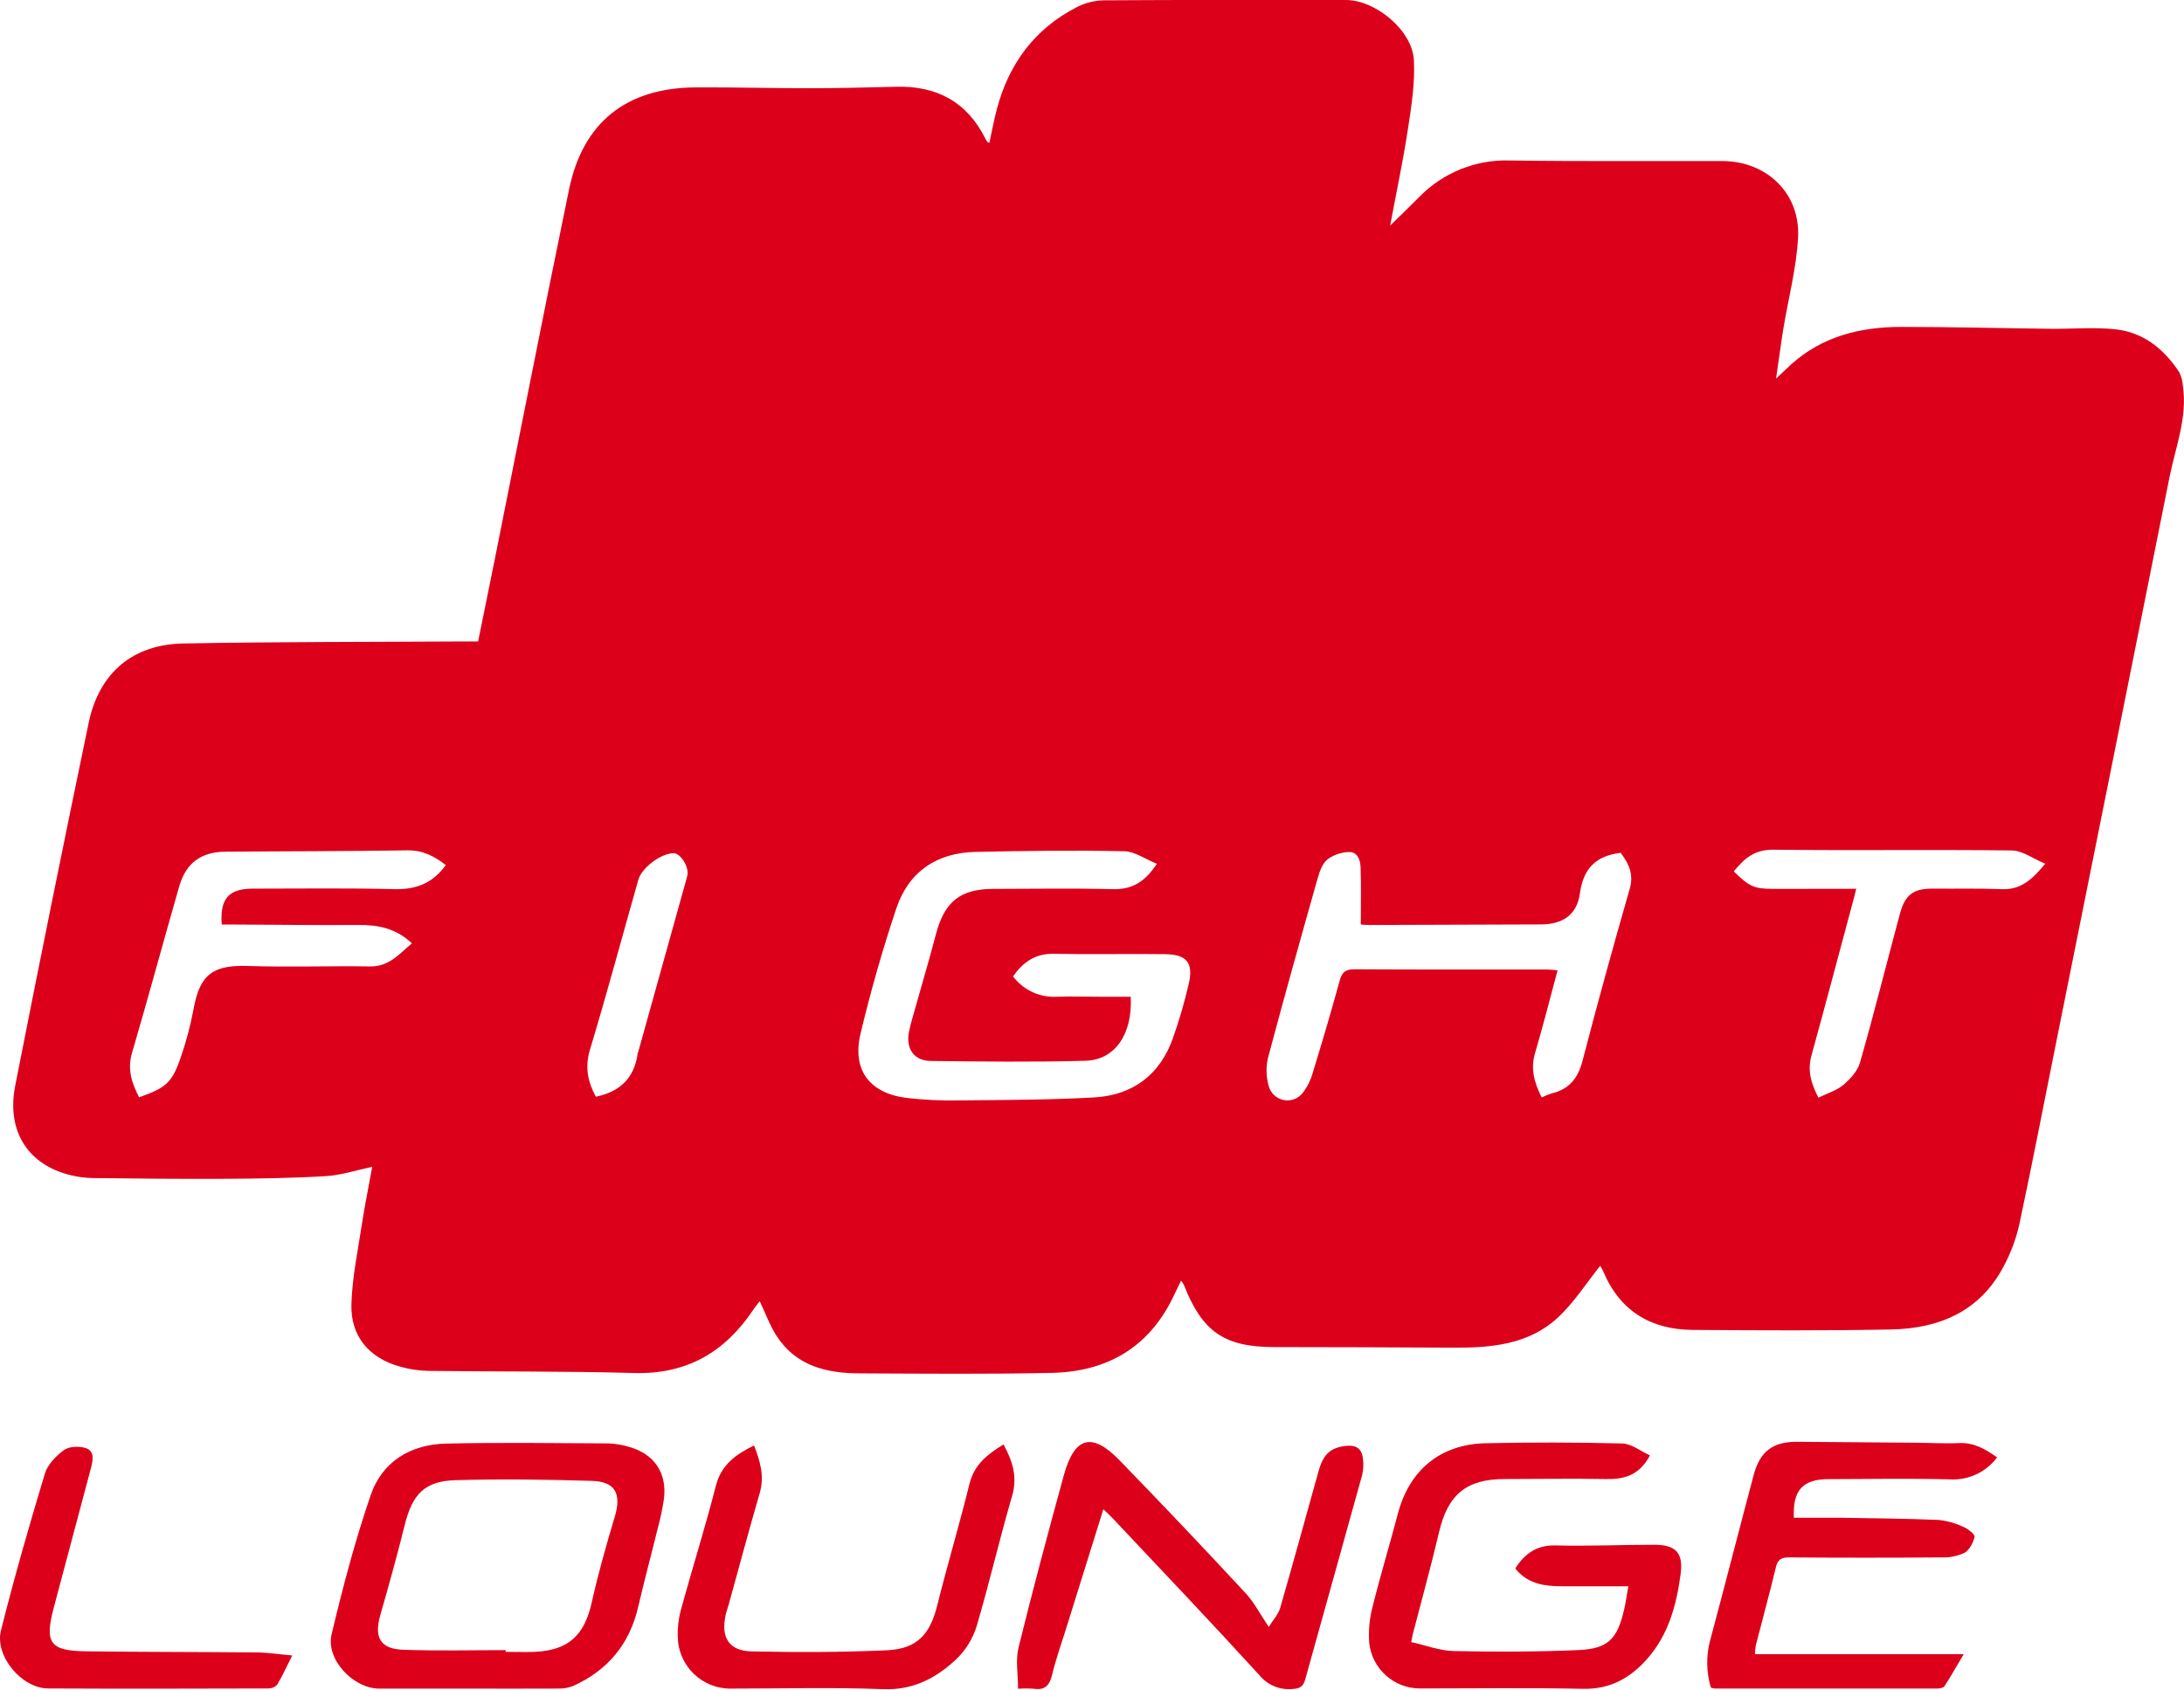
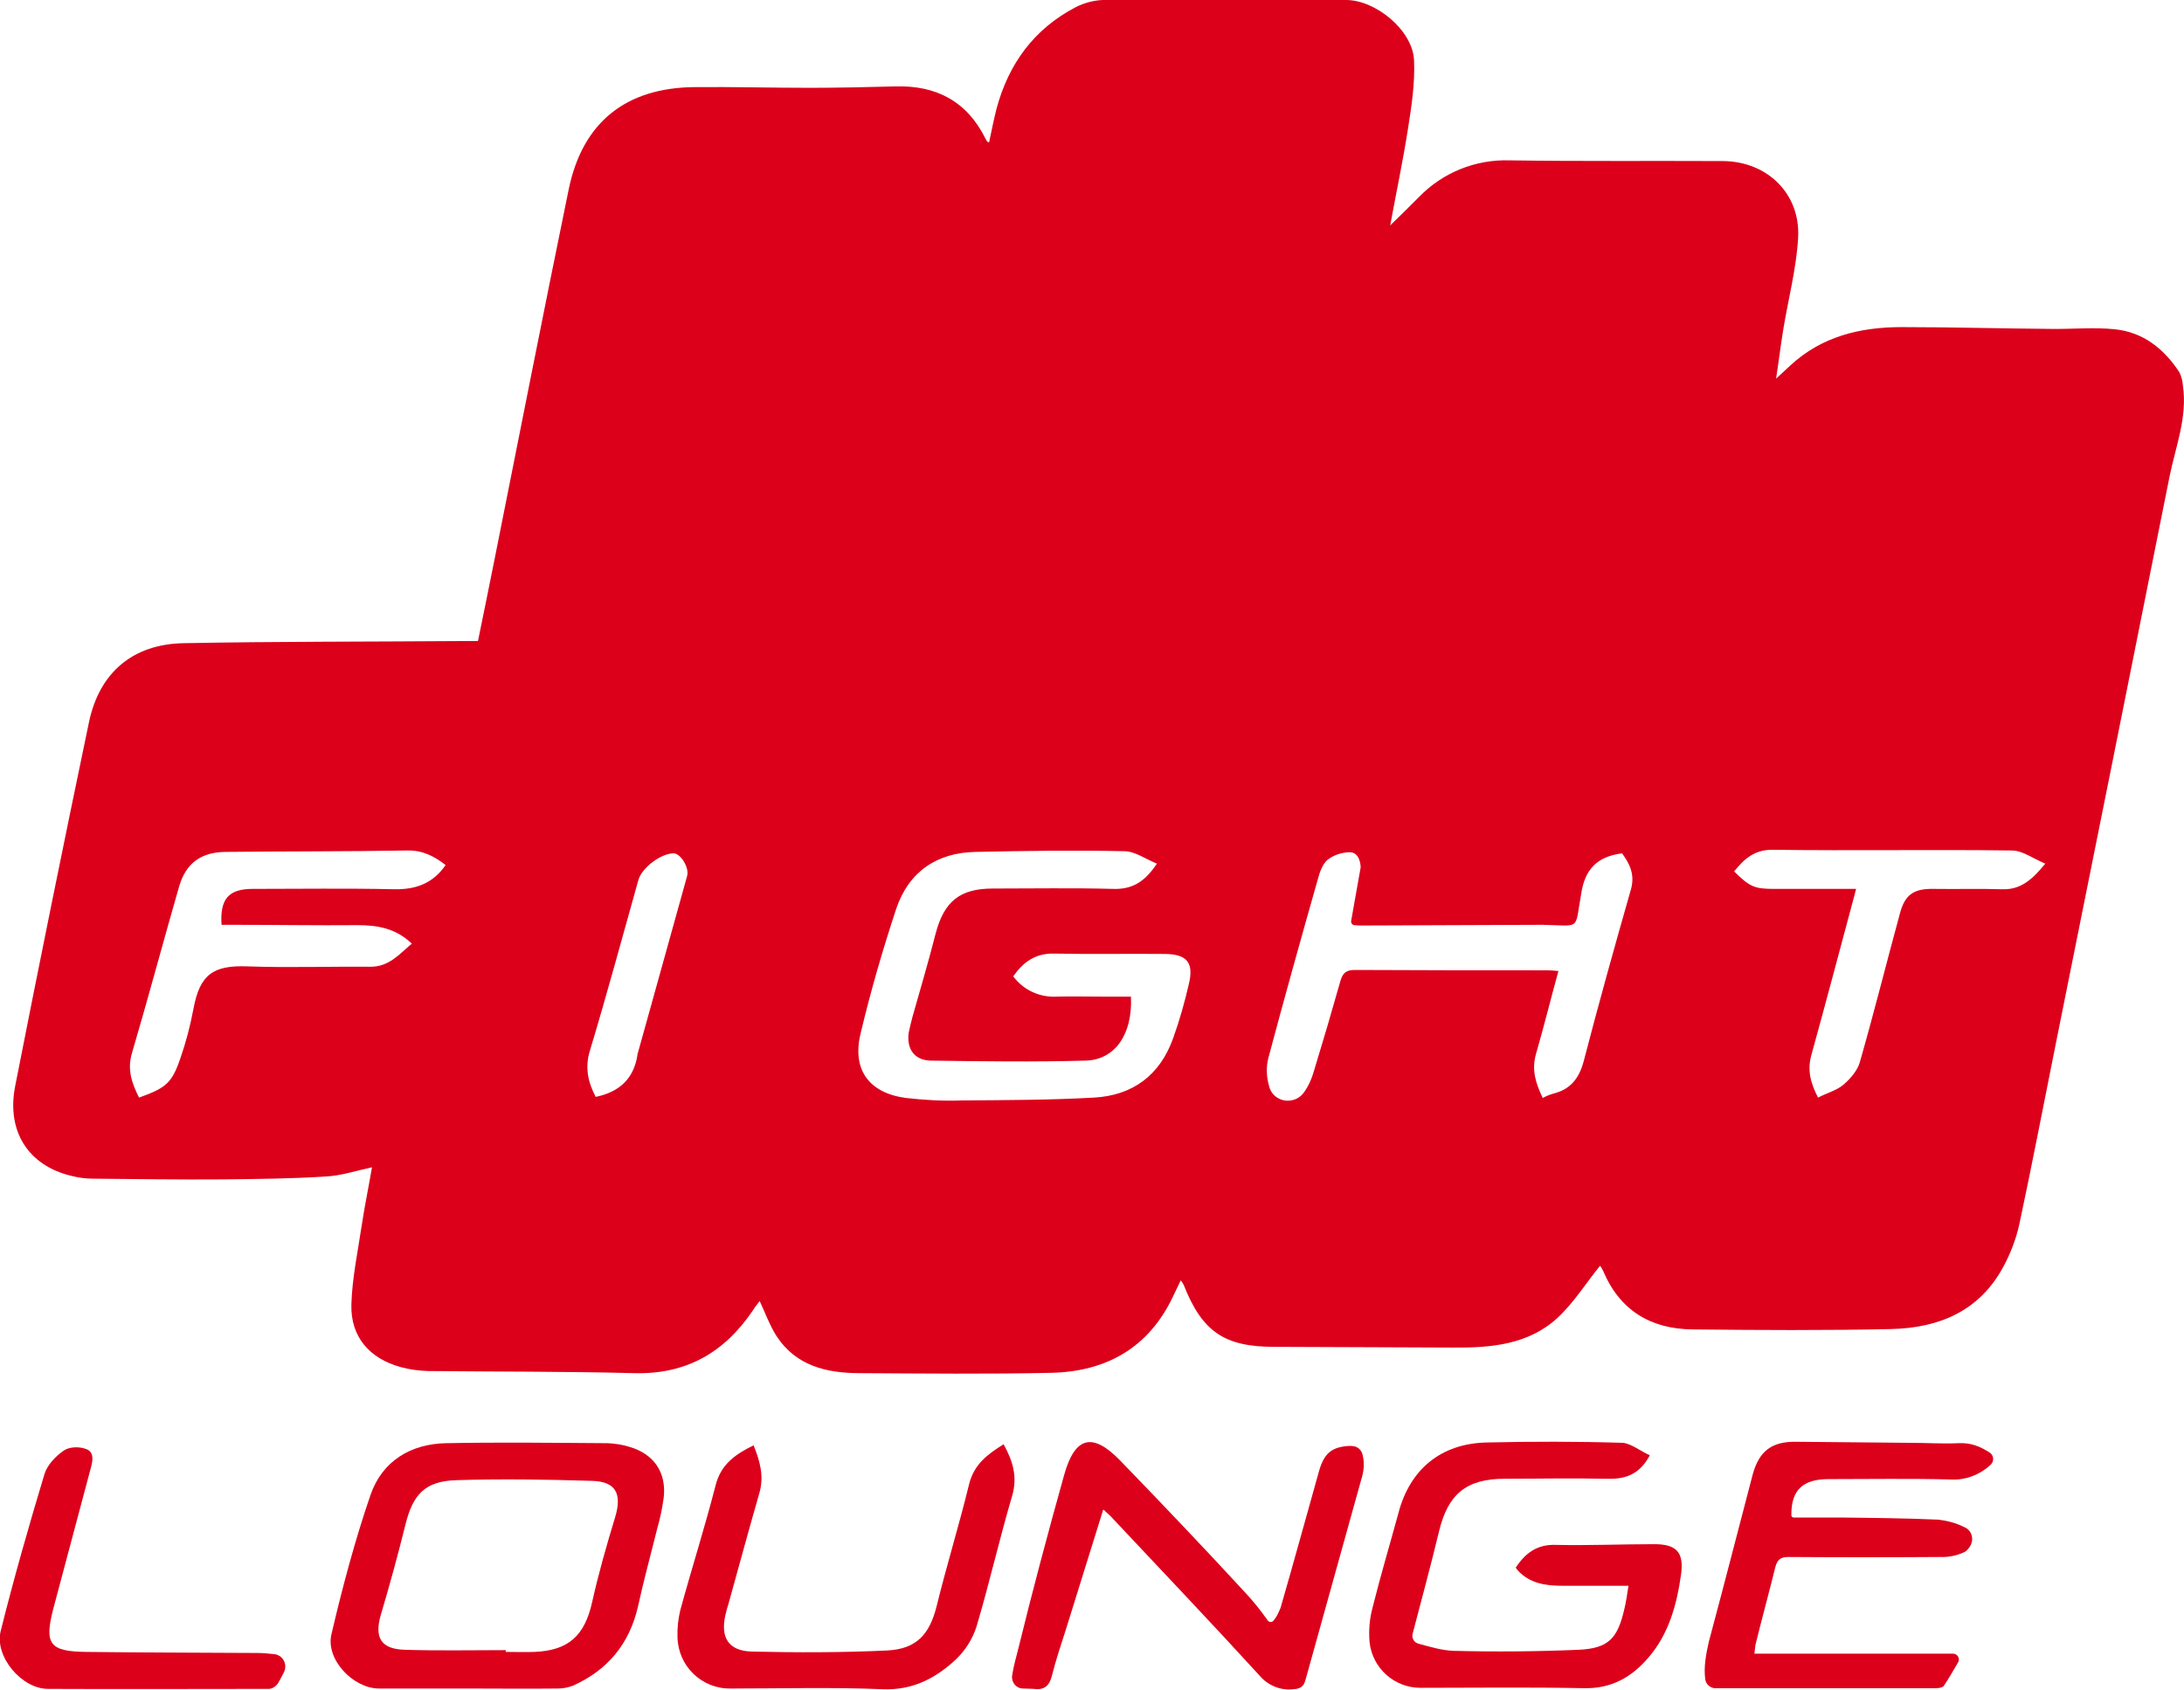
- <svg xmlns="http://www.w3.org/2000/svg" id="Ebene_1" data-name="Ebene 1" viewBox="0 0 614.1 475.1">
-   <defs>
-     <style>.cls-1{fill:#dc001b;}</style>
-   </defs>
-   <path class="cls-1" d="M967,403.92c-3.87,4.82-7.33,10.31-11.92,14.57-8.2,7.6-18.75,8.5-29.4,8.44q-25.12-.14-50.25-.16c-14.08,0-20.32-4.28-25.49-17.51a8.52,8.52,0,0,0-.79-1.18c-.82,1.69-1.52,3.12-2.21,4.57-6.85,14.28-18.64,21-34,21.37-18,.39-36,.22-54,.14-9.33,0-18-2-23.53-10.54-1.91-3-3.12-6.38-4.73-9.76-.64.86-1.29,1.62-1.84,2.45-8,11.93-18.71,18.16-33.45,17.75-19.33-.54-38.69-.36-58-.6a31.45,31.45,0,0,1-7.64-1.14c-8.78-2.36-14.13-8.5-13.88-17.55.2-7.47,1.78-14.91,2.91-22.33.81-5.31,1.89-10.57,2.94-16.37-4.64,1-8.83,2.37-13.09,2.62-9.54.57-19.1.7-28.66.75-12.26.07-24.53-.07-36.79-.21a28.25,28.25,0,0,1-6-.75c-12.16-2.83-18.38-12.34-15.84-25.24Q531.38,302.15,542,251.16c2.93-14,12.34-22,26.55-22.28,26.21-.49,52.42-.41,78.63-.57h4.32c1.6-7.87,3.17-15.55,4.71-23.24,6.93-34.61,13.71-69.25,20.84-103.82,3.9-19,16.2-28.67,35.62-28.77,10.68-.06,21.37.24,32.06.23,8.09,0,16.19-.21,24.29-.41C780.44,72,789,76.53,794.18,87a5.78,5.78,0,0,0,.55.84c.06.07.19.1.52.25.7-3.2,1.28-6.37,2.1-9.48,3.37-12.71,10.56-22.53,22.33-28.62a17.61,17.61,0,0,1,7.63-2c22.73-.15,45.47-.09,68.2-.09,8.31,0,18.67,8.54,19.11,16.9.34,6.4-.69,13-1.67,19.34-1.37,9-3.26,17.88-5,27.2,2.92-2.85,5.54-5.4,8.14-8a34.08,34.08,0,0,1,25.48-10.31c19.92.3,39.84.11,59.76.17,12.5,0,22,9.09,21.31,21.55-.48,8.68-2.77,17.26-4.18,25.89-.69,4.25-1.22,8.54-2,13.73,1.84-1.74,3-2.81,4.08-3.84,8.85-8.05,19.62-10.69,31.16-10.69,13.94,0,27.89.37,41.83.53,6.05.07,12.15-.48,18.14.12,8,.8,13.86,5.52,18.17,12.13a9.82,9.82,0,0,1,1,3.8c1.32,8.94-2.06,17.22-3.76,25.71q-15.94,79.83-32,159.62c-3.39,16.85-6.64,33.73-10.23,50.53a46.4,46.4,0,0,1-4.33,11.64c-6.65,12.81-18.17,17.64-31.79,17.9-18.56.35-37.14.25-55.71.12-11.77-.09-20.46-5.3-25.15-16.44A13.88,13.88,0,0,0,967,403.92ZM842.35,290.84c-3.22-1.29-6.19-3.47-9.21-3.53-13.94-.28-27.89-.12-41.83.19-10.93.24-18.81,5.62-22.26,16-3.84,11.49-7.17,23.19-10,35-2.45,10.19,2.35,16.76,12.67,18.16a109.86,109.86,0,0,0,15.82.72c12.36-.11,24.74-.14,37.08-.82,10.89-.6,18.6-6.3,22.27-16.75a143.35,143.35,0,0,0,4.42-15.19c1.37-5.92-.52-8.27-6.62-8.36-10.46-.14-20.93.11-31.39-.1-5.22-.1-8.61,2.4-11.39,6.36a14.43,14.43,0,0,0,12.37,5.72c4.16-.14,8.33,0,12.49,0H835c.55,10.47-4.4,17.8-12.76,18-14.5.4-29,.23-43.52.05-4.58-.06-6.85-3.3-6.15-7.81a43.15,43.15,0,0,1,1.14-4.58c2.18-7.78,4.49-15.54,6.55-23.36,2.38-9,6.79-12.62,16.07-12.64,11.25,0,22.5-.22,33.74.08C835.42,298.09,839,295.93,842.35,290.84Zm57.34,17.08c0-5.69.13-10.92-.06-16.14-.07-2-.86-4.4-3.41-4.24a10.6,10.6,0,0,0-5.92,2.08c-1.41,1.17-2.2,3.38-2.73,5.27-4.77,16.85-9.5,33.71-14,50.63a16,16,0,0,0,.16,7.58,5.46,5.46,0,0,0,9.71,2.09,17.49,17.49,0,0,0,2.87-6c2.6-8.48,5.12-17,7.46-25.54.65-2.38,1.68-3.15,4.15-3.14,18,.11,36,.06,54,.07,1,0,1.93.13,3.1.22-2.15,8-4.1,15.72-6.35,23.34-1.32,4.47-.14,8.32,1.88,12.42a19.4,19.4,0,0,1,2.87-1.16c4.89-1.18,7.35-4.25,8.62-9.15,4.2-16.19,8.66-32.31,13.27-48.39,1.24-4.31-.45-7.26-2.54-10.11-7.11.85-10.53,4.56-11.47,11.41-.82,6-4.78,8.7-10.88,8.73q-23.79.11-47.57.16C901.72,308.07,900.62,308,899.69,307.92ZM642.4,291.2c-3.22-2.52-6.49-4.2-10.78-4.14-17.08.27-34.16.23-51.24.38-6.76.06-11,3.19-12.89,9.63-4.5,15.64-8.73,31.36-13.32,47-1.37,4.69,0,8.52,2,12.45,7.49-2.66,9.19-4,11.63-11a93.89,93.89,0,0,0,3.72-14c1.76-9.58,5.45-12.27,15.26-11.94,11.44.38,22.9-.05,34.35.13,5.42.08,8.26-3.61,11.75-6.49-4.47-4.26-9.58-5.23-15.18-5.18-11.69.09-23.38-.07-35.08-.12-1.08,0-2.16,0-3.21,0-.55-7.3,2-10.09,8.75-10.09,13.27,0,26.54-.19,39.79.14C634,298.12,638.73,296.35,642.4,291.2ZM1039,297.87c-.26,1-.41,1.68-.58,2.32-4,14.85-7.91,29.72-12,44.53-1.21,4.35-.08,8,1.95,11.9,2.53-1.25,5.15-2,7.07-3.64s3.94-3.87,4.61-6.21c4-13.92,7.49-28,11.25-41.94,1.45-5.4,3.92-7.1,9.51-7,6.39.06,12.79-.11,19.18.15,5.27.21,8.49-2.7,12.15-7.16-3.42-1.42-6.4-3.69-9.4-3.73-22.37-.28-44.75.06-67.12-.21-5.3-.06-8.19,2.57-11.05,6.11,4.4,4.29,5.68,4.89,11.09,4.91C1023.29,297.89,1030.92,297.87,1039,297.87ZM684.6,356.35c6.87-1.39,10.86-5.35,11.76-12.19,0-.11.1-.2.13-.31q6.91-24.8,13.82-49.58c.65-2.34-1.83-6.39-3.83-6.41-3.46,0-8.93,4-9.93,7.46-4.54,16-8.84,32-13.62,47.87C681.47,348.07,682.34,352.17,684.6,356.35Z" transform="translate(-517.06 -47.9)" />
-   <path class="cls-1" d="M648.7,522.82c-8.33,0-16.65,0-25,0-7.32,0-15.08-8.22-13.4-15.27,3.14-13.19,6.6-26.36,11-39.17,3.26-9.48,11.27-14.25,21.23-14.47,15.16-.34,30.33-.13,45.5-.05a22.93,22.93,0,0,1,6,1c7,2,10.58,7.27,9.73,14.49a72.16,72.16,0,0,1-1.79,8.55c-1.79,7.29-3.75,14.54-5.44,21.85-2.41,10.5-8.53,17.9-18.28,22.31a10.63,10.63,0,0,1-4.24.75C665.57,522.86,657.13,522.82,648.7,522.82ZM659.24,512v.49c2.7,0,5.39.1,8.08,0,9.59-.42,14.06-4.61,16.15-14,1.8-8.07,4.07-16.06,6.45-24,1.93-6.43.21-9.89-6.43-10.09-12.79-.39-25.6-.58-38.39-.2-8.66.25-12.1,4-14.22,12.53s-4.44,16.91-6.86,25.32c-1.87,6.51,0,9.68,6.66,9.86C640.19,512.23,649.72,512,659.24,512Z" transform="translate(-517.06 -47.9)" />
-   <path class="cls-1" d="M981,457.23c-3.08,5.75-7.36,6.75-12.45,6.65-9.45-.18-18.9,0-28.35,0-10.88,0-16,4.39-18.49,14.86-2.25,9.61-4.91,19.13-7.38,28.69-.14.54-.22,1.09-.47,2.3,4.08.9,8,2.45,12,2.53,11.68.25,23.4.23,35.07-.28,8.28-.37,10.86-3.09,12.78-11.27.48-2,.75-4.13,1.21-6.67-6.45,0-12.5,0-18.55,0-4.73,0-9.21-.56-12.64-4.29-.21-.23-.38-.51-.58-.77,2.69-4.14,6-6.56,11.32-6.43,9.22.24,18.45-.19,27.67-.19,6.16,0,8.28,2.25,7.47,8.35-1.15,8.55-3.38,16.83-9.2,23.53-4.74,5.46-10.44,8.79-18.17,8.64-15.3-.32-30.61-.1-45.92-.1A14.36,14.36,0,0,1,902.06,510a30.83,30.83,0,0,1,.89-10c2.19-8.82,4.84-17.53,7.15-26.32,3.24-12.32,11.92-19.6,24.76-19.87s25.63-.26,38.43.07C975.89,454,978.44,456.08,981,457.23Z" transform="translate(-517.06 -47.9)" />
-   <path class="cls-1" d="M827.3,472.38c-3.59,11.5-7,22.51-10.46,33.52-1.37,4.4-2.93,8.75-4,13.21-.72,2.91-2.06,4.21-5.09,3.75a31.85,31.85,0,0,0-4.43,0c0-4.09-.74-8,.12-11.53,4-16.25,8.33-32.41,12.76-48.55,3-10.84,7.89-12.17,15.65-4.17q18,18.53,35.52,37.45c2.34,2.52,3.94,5.71,6.44,9.41,1.22-2,2.69-3.51,3.21-5.32,3.71-12.84,7.22-25.74,10.83-38.61,1.37-4.86,3.49-6.56,7.88-7,2.66-.26,4.18.84,4.52,3.31a12.61,12.61,0,0,1-.19,4.94c-5.28,19.16-10.69,38.29-16,57.45-.55,2-1.48,2.56-3.48,2.68a10.63,10.63,0,0,1-9.36-3.83C857.64,504.2,843.76,489.62,830,475,829.29,474.22,828.53,473.56,827.3,472.38Z" transform="translate(-517.06 -47.9)" />
-   <path class="cls-1" d="M1078.61,457.79a15.42,15.42,0,0,1-13.25,6.18c-11.36-.3-22.73-.09-34.09-.06-7.31,0-10.18,3.09-9.8,10.86,4.31,0,8.65,0,13,0,9.22.14,18.44.23,27.64.61a21.53,21.53,0,0,1,7.1,2c1.26.53,3.21,2.08,3.06,2.76-.38,1.68-1.46,3.75-2.88,4.52a14.26,14.26,0,0,1-6.5,1.26q-21.42.17-42.85,0c-2.19,0-3.13.66-3.65,2.84-1.76,7.32-3.75,14.57-5.62,21.86a16.46,16.46,0,0,0-.25,2.52h58.7c-2,3.36-3.61,6.23-5.41,9-.31.48-1.38.67-2.1.67q-31.21,0-62.45,0a5.65,5.65,0,0,1-1.15-.28,24.59,24.59,0,0,1-.3-12.86c4.19-15.62,8.19-31.3,12.35-46.93,1.78-6.67,5.44-9.37,12.2-9.33l32.38.25c4.39,0,8.78.3,13.16.11S1075.35,455.54,1078.61,457.79Z" transform="translate(-517.06 -47.9)" />
-   <path class="cls-1" d="M799.23,454.14c2.49,4.62,4,9,2.43,14.46-3.57,12.17-6.41,24.56-10,36.72a21.78,21.78,0,0,1-5.75,9.27c-5.65,5.28-12.09,8.72-20.52,8.39-14.26-.56-28.57-.16-42.86-.16a14.77,14.77,0,0,1-14.89-14.4,25.72,25.72,0,0,1,.85-7.67c3.21-11.69,6.86-23.27,9.87-35,1.53-5.95,5.62-8.79,10.72-11.32,1.75,4.48,3,8.72,1.57,13.49-3,10.35-5.79,20.77-8.67,31.16-.27,1-.63,1.93-.85,2.91-1.46,6.43.85,10.24,7.35,10.37,12.7.27,25.43.26,38.11-.33,8.35-.4,12-4.52,14-12.6,2.85-11.43,6.25-22.73,9.06-34.17C791,459.74,794.79,456.9,799.23,454.14Z" transform="translate(-517.06 -47.9)" />
-   <path class="cls-1" d="M599.24,513.5c-1.61,3.19-2.8,5.83-4.28,8.28a3.46,3.46,0,0,1-2.59,1c-20.58.05-41.16.11-61.74,0-7.43,0-15.11-9.1-13.3-16.32,3.72-14.8,7.93-29.48,12.34-44.09.77-2.56,3.13-5,5.39-6.64,1.47-1.06,4.31-1.16,6.15-.54,2.48.83,2,3.39,1.44,5.55-3.5,13.12-7,26.24-10.49,39.37-2.62,10-1.06,12.11,9.34,12.23,16,.2,31.93.16,47.9.31C592.41,512.68,595.42,513.16,599.24,513.5Z" transform="translate(-517.06 -47.9)" />
+ <svg xmlns="http://www.w3.org/2000/svg" version="1.1" id="Ebene_1" x="0px" y="0px" viewBox="0 0 614.1 475.1" style="enable-background:new 0 0 614.1 475.1;" xml:space="preserve">
+   <style type="text/css">
+ 	.st0{fill:#DC001B;}
+ </style>
+   <path class="st0" d="M449.9,356c-3.9,4.8-7.3,10.3-11.9,14.6c-8.2,7.6-18.8,8.5-29.4,8.4c-16.7-0.1-33.5-0.1-50.3-0.2  c-14.1,0-20.3-4.3-25.5-17.5c-0.2-0.4-0.5-0.8-0.8-1.2c-0.8,1.7-1.5,3.1-2.2,4.6c-6.8,14.3-18.6,21-34,21.4c-18,0.4-36,0.2-54,0.1  c-9.3,0-18-2-23.5-10.5c-1.9-3-3.1-6.4-4.7-9.8c-0.6,0.9-1.3,1.6-1.8,2.5c-8,11.9-18.7,18.2-33.5,17.8c-19.3-0.5-38.7-0.4-58-0.6  c-2.6-0.1-5.1-0.4-7.6-1.1c-8.8-2.4-14.1-8.5-13.9-17.5c0.2-7.5,1.8-14.9,2.9-22.3c0.8-5.3,1.9-10.6,2.9-16.4  c-4.6,1-8.8,2.4-13.1,2.6c-9.5,0.6-19.1,0.7-28.7,0.8c-12.3,0.1-24.5-0.1-36.8-0.2c-2,0-4-0.3-6-0.8C8,327.8,1.7,318.2,4.3,305.3  c6.7-34.1,13.6-68.1,20.7-102.1c2.9-14,12.3-22,26.5-22.3c26.2-0.5,52.4-0.4,78.6-0.6h4.3c1.6-7.9,3.2-15.6,4.7-23.2  c6.9-34.6,13.7-69.2,20.8-103.8c3.9-19,16.2-28.7,35.6-28.8c10.7-0.1,21.4,0.2,32.1,0.2c8.1,0,16.2-0.2,24.3-0.4  c11.4-0.3,20,4.2,25.2,14.7c0.2,0.3,0.3,0.6,0.5,0.8c0.1,0.1,0.2,0.1,0.5,0.3c0.7-3.2,1.3-6.4,2.1-9.5c3.4-12.7,10.6-22.5,22.3-28.6  c2.4-1.2,5-1.9,7.6-2C333-0.1,355.7,0,378.5,0c8.3,0,18.7,8.5,19.1,16.9c0.3,6.4-0.7,13-1.7,19.3c-1.4,9-3.3,17.9-5,27.2  c2.9-2.8,5.5-5.4,8.1-8c6.7-6.9,15.9-10.6,25.5-10.3c19.9,0.3,39.8,0.1,59.8,0.2c12.5,0,22,9.1,21.3,21.6  c-0.5,8.7-2.8,17.3-4.2,25.9c-0.7,4.3-1.2,8.5-2,13.7c1.8-1.7,3-2.8,4.1-3.8c8.8-8.1,19.6-10.7,31.2-10.7c13.9,0,27.9,0.4,41.8,0.5  c6.1,0.1,12.2-0.5,18.1,0.1c8,0.8,13.9,5.5,18.2,12.1c0.6,1.2,0.9,2.5,1,3.8c1.3,8.9-2.1,17.2-3.8,25.7  c-10.6,53.2-21.3,106.4-32,159.6c-3.4,16.9-6.6,33.7-10.2,50.5c-0.9,4.1-2.4,8-4.3,11.6c-6.7,12.8-18.2,17.6-31.8,17.9  c-18.6,0.4-37.1,0.3-55.7,0.1c-11.8-0.1-20.5-5.3-25.2-16.4C450.6,357.1,450.3,356.5,449.9,356z M325.3,242.9  c-3.2-1.3-6.2-3.5-9.2-3.5c-13.9-0.3-27.9-0.1-41.8,0.2c-10.9,0.2-18.8,5.6-22.3,16c-3.8,11.5-7.2,23.2-10,35  c-2.5,10.2,2.3,16.8,12.7,18.2c5.2,0.6,10.5,0.9,15.8,0.7c12.4-0.1,24.7-0.1,37.1-0.8c10.9-0.6,18.6-6.3,22.3-16.8  c1.8-5,3.2-10,4.4-15.2c1.4-5.9-0.5-8.3-6.6-8.4c-10.5-0.1-20.9,0.1-31.4-0.1c-5.2-0.1-8.6,2.4-11.4,6.4c2.9,3.9,7.5,6,12.4,5.7  c4.2-0.1,8.3,0,12.5,0h8.2c0.5,10.5-4.4,17.8-12.8,18c-14.5,0.4-29,0.2-43.5,0c-4.6-0.1-6.8-3.3-6.2-7.8c0.3-1.5,0.7-3.1,1.1-4.6  c2.2-7.8,4.5-15.5,6.5-23.4c2.4-9,6.8-12.6,16.1-12.6c11.3,0,22.5-0.2,33.7,0.1C318.4,250.2,321.9,248,325.3,242.9z M382.6,243.9  c-0.1-2-0.9-4.4-3.4-4.2c-2.1,0.1-4.2,0.8-5.9,2.1c-1.4,1.2-2.2,3.4-2.7,5.3c-4.8,16.9-9.5,33.7-14,50.6c-0.6,2.5-0.5,5.1,0.2,7.6  c0.7,3.4,4.4,5.3,7.8,3.7c0.8-0.4,1.5-1,2-1.7c1.3-1.8,2.2-3.8,2.8-5.9c2.6-8.5,5.1-17,7.5-25.5c0.7-2.4,1.7-3.1,4.2-3.1  c18,0.1,36,0.1,54,0.1c1,0,1.9,0.1,3.1,0.2c-2.2,8-4.1,15.7-6.3,23.3c-1.3,4.5-0.1,8.3,1.9,12.4c0.9-0.5,1.9-0.9,2.9-1.2  c4.9-1.2,7.3-4.3,8.6-9.1c4.2-16.2,8.7-32.3,13.3-48.4c1.2-4.3-0.5-7.3-2.5-10.1c-7.1,0.9-10.5,4.6-11.5,11.4  c-1.9,10.5,0.1,8.9-10.9,8.7c-15.9,0.1-34.7,0.1-50.6,0.2c-0.8,0-1.5,0-2.2-0.1c-0.6,0-1-0.5-1-1.1L382.6,243.9z M125.3,243.3  c-3.2-2.5-6.5-4.2-10.8-4.1c-17.1,0.3-34.2,0.2-51.2,0.4c-6.8,0.1-11,3.2-12.9,9.6c-4.5,15.6-8.7,31.4-13.3,47  c-1.4,4.7,0,8.5,2,12.5c7.5-2.7,9.2-4,11.6-11c1.6-4.6,2.8-9.2,3.7-14c1.8-9.6,5.5-12.3,15.3-11.9c11.4,0.4,22.9,0,34.3,0.1  c5.4,0.1,8.3-3.6,11.8-6.5c-4.5-4.3-9.6-5.2-15.2-5.2c-11.7,0.1-23.4-0.1-35.1-0.1c-1.1,0-2.2,0-3.2,0c-0.5-7.3,2-10.1,8.8-10.1  c13.3,0,26.5-0.2,39.8,0.1C116.9,250.2,121.7,248.5,125.3,243.3z M521.9,250c-0.3,1-0.4,1.7-0.6,2.3c-4,14.9-7.9,29.7-12,44.5  c-1.2,4.4-0.1,8,1.9,11.9c2.5-1.3,5.2-2,7.1-3.6s3.9-3.9,4.6-6.2c4-13.9,7.5-28,11.3-41.9c1.4-5.4,3.9-7.1,9.5-7  c6.4,0.1,12.8-0.1,19.2,0.1c5.3,0.2,8.5-2.7,12.2-7.2c-3.4-1.4-6.4-3.7-9.4-3.7c-22.4-0.3-44.8,0.1-67.1-0.2  c-5.3-0.1-8.2,2.6-11,6.1c4.4,4.3,5.7,4.9,11.1,4.9C506.2,250,513.9,250,521.9,250z M167.5,308.5c6.9-1.4,10.9-5.4,11.8-12.2  c0-0.1,0.1-0.2,0.1-0.3c4.6-16.5,9.2-33.1,13.8-49.6c0.7-2.3-1.8-6.4-3.8-6.4c-3.5,0-8.9,4-9.9,7.5c-4.5,16-8.8,32-13.6,47.9  C164.4,300.2,165.3,304.3,167.5,308.5z" />
+   <path class="st0" d="M131.6,474.9c-8.3,0-16.7,0-25,0c-7.3,0-15.1-8.2-13.4-15.3c3.1-13.2,6.6-26.4,11-39.2  c3.3-9.5,11.3-14.3,21.2-14.5c15.2-0.3,30.3-0.1,45.5,0c2,0.1,4.1,0.4,6,1c7,2,10.6,7.3,9.7,14.5c-0.4,2.9-1,5.7-1.8,8.5  c-1.8,7.3-3.8,14.5-5.4,21.9c-2.4,10.5-8.5,17.9-18.3,22.3c-1.3,0.5-2.8,0.8-4.2,0.8C148.5,475,140.1,474.9,131.6,474.9z   M142.2,464.1v0.5c2.7,0,5.4,0.1,8.1,0c9.6-0.4,14.1-4.6,16.2-14c1.8-8.1,4.1-16.1,6.5-24c1.9-6.4,0.2-9.9-6.4-10.1  c-12.8-0.4-25.6-0.6-38.4-0.2c-8.7,0.3-12.1,4-14.2,12.5s-4.4,16.9-6.9,25.3c-1.9,6.5,0,9.7,6.7,9.9  C123.1,464.3,132.7,464.1,142.2,464.1z" />
+   <path class="st0" d="M463.9,409.3c-3.1,5.8-7.4,6.8-12.5,6.6c-9.5-0.2-18.9,0-28.3,0c-10.9,0-16,4.4-18.5,14.9  c-2.3,9.6-4.9,19.1-7.4,28.7c0,0,0,0,0,0c-0.3,1.2,0.4,2.5,1.7,2.8c3.3,0.9,6.6,1.9,9.9,2c11.7,0.3,23.4,0.2,35.1-0.3  c8.3-0.4,10.9-3.1,12.8-11.3c0.5-2,0.8-4.1,1.2-6.7c-6.5,0-12.5,0-18.5,0c-4.7,0-9.2-0.6-12.6-4.3c-0.2-0.2-0.4-0.5-0.6-0.8  c2.7-4.1,6-6.6,11.3-6.4c9.2,0.2,18.5-0.2,27.7-0.2c6.2,0,8.3,2.3,7.5,8.4c-1.2,8.5-3.4,16.8-9.2,23.5c-4.7,5.5-10.4,8.8-18.2,8.6  c-15.3-0.3-30.6-0.1-45.9-0.1c-7.3,0-13.5-5.5-14.3-12.8c-0.3-3.4,0-6.7,0.9-10c2.2-8.8,4.8-17.5,7.2-26.3  c3.2-12.3,11.9-19.6,24.8-19.9s25.6-0.3,38.4,0.1C458.8,406.1,461.4,408.2,463.9,409.3z" />
+   <path class="st0" d="M310.3,424.6c0,0-0.1,0-0.1,0c-3.6,11.5-7,22.4-10.4,33.4c-1.4,4.4-2.9,8.8-4,13.2c-0.7,2.9-2.1,4.2-5.1,3.8  c-0.7,0-1.8-0.1-3-0.1c-2,0-3.4-1.8-3.1-3.7c0.4-2.7,1.2-5.3,1.8-7.8c4-16.3,8.3-32.4,12.8-48.5c3-10.8,7.9-12.2,15.7-4.2  c12,12.4,23.8,24.8,35.5,37.5c2.1,2.3,3.9,4.5,6.1,7.6c0.4,0.5,1.1,0.5,1.5,0.1c1.1-1.3,1.3-2,1.9-3.3c0.1-0.1,0.1-0.3,0.2-0.5  c3.7-12.8,7.2-25.6,10.8-38.4c1.4-4.9,3.5-6.6,7.9-7c2.7-0.3,4.2,0.8,4.5,3.3c0.3,1.6,0.2,3.3-0.2,4.9c-5.3,19.2-10.7,38.3-16,57.5  c-0.5,2-1.5,2.6-3.5,2.7c-3.6,0.4-7.1-1.1-9.4-3.8c-13.6-14.9-27.5-29.5-41.2-44.1C312.2,426.3,311.5,425.7,310.3,424.6z" />
+   <path class="st0" d="M559.4,408.5c1.2,0.7,1.4,2.4,0.4,3.4c-3.1,2.9-7.2,4.5-11.5,4.2c-11.4-0.3-22.7-0.1-34.1-0.1  c-7.1,0-10.6,2.9-10.5,10.2c0,0.3,0.3,0.6,0.6,0.6c4.2,0,8.9,0,13.1,0c9.2,0.1,18.4,0.2,27.6,0.6c2.5,0.3,4.9,0.9,7.1,2  c0.3,0.1,0.6,0.3,0.8,0.4c1.7,1.1,2.1,3.3,1.1,5c-0.5,0.8-1,1.4-1.8,1.8c-2,0.9-4.3,1.4-6.5,1.3c-14.3,0.1-28.6,0.1-42.8,0  c-2.2,0-3.1,0.7-3.7,2.8c-1.8,7.3-3.8,14.6-5.6,21.9c-0.1,0.8-0.2,1.7-0.3,2.5l55.9,0c1.2,0,2,1.4,1.4,2.4c-1.4,2.4-2.6,4.5-4,6.6  c-0.3,0.5-1.4,0.7-2.1,0.7c-20.8,0-41.6,0-62.5,0l0,0c-1.3-0.2-2.3-1.2-2.5-2.4c-0.5-3.5,0.2-7.2,1-10.7  c4.2-15.6,8.2-31.3,12.3-46.9c1.8-6.7,5.4-9.4,12.2-9.3l32.4,0.3c4.4,0,8.8,0.3,13.2,0.1C554.3,405.7,556.9,406.9,559.4,408.5z" />
+   <path class="st0" d="M282.2,406.2c2.5,4.6,4,9,2.4,14.5c-3.6,12.2-6.4,24.6-10,36.7c-1.1,3.5-3.1,6.7-5.8,9.3  c-5.7,5.3-12.1,8.7-20.5,8.4c-14.3-0.6-28.6-0.2-42.9-0.2c-8.1,0.1-14.7-6.3-14.9-14.4c-0.1-2.6,0.2-5.2,0.8-7.7  c3.2-11.7,6.9-23.3,9.9-35c1.5-6,5.6-8.8,10.7-11.3c1.8,4.5,3,8.7,1.6,13.5c-3,10.4-5.8,20.8-8.7,31.2c-0.3,1-0.6,1.9-0.8,2.9  c-1.5,6.4,0.8,10.2,7.3,10.4c12.7,0.3,25.4,0.3,38.1-0.3c8.3-0.4,12-4.5,14-12.6c2.8-11.4,6.3-22.7,9.1-34.2  C273.9,411.8,277.7,409,282.2,406.2z" />
+   <path class="st0" d="M79.8,470.4c-0.5,1-1,1.9-1.5,2.8c-0.5,0.9-1.5,1.7-2.6,1.8c-0.2,0-0.3,0-0.5,0c-20.6,0-41.2,0.1-61.7,0  c-7.4,0-15.1-9.1-13.3-16.3c3.7-14.8,7.9-29.5,12.3-44.1c0.8-2.6,3.1-5,5.4-6.6c1.5-1.1,4.3-1.2,6.2-0.5c2.5,0.8,2,3.4,1.4,5.5  c-3.5,13.1-7,26.2-10.5,39.4c-2.6,10-1.1,12.1,9.3,12.2c16,0.2,31.9,0.2,47.9,0.3c1.5,0,3,0.1,4.6,0.3  C79.5,465.3,81,468.1,79.8,470.4z" />
</svg>
